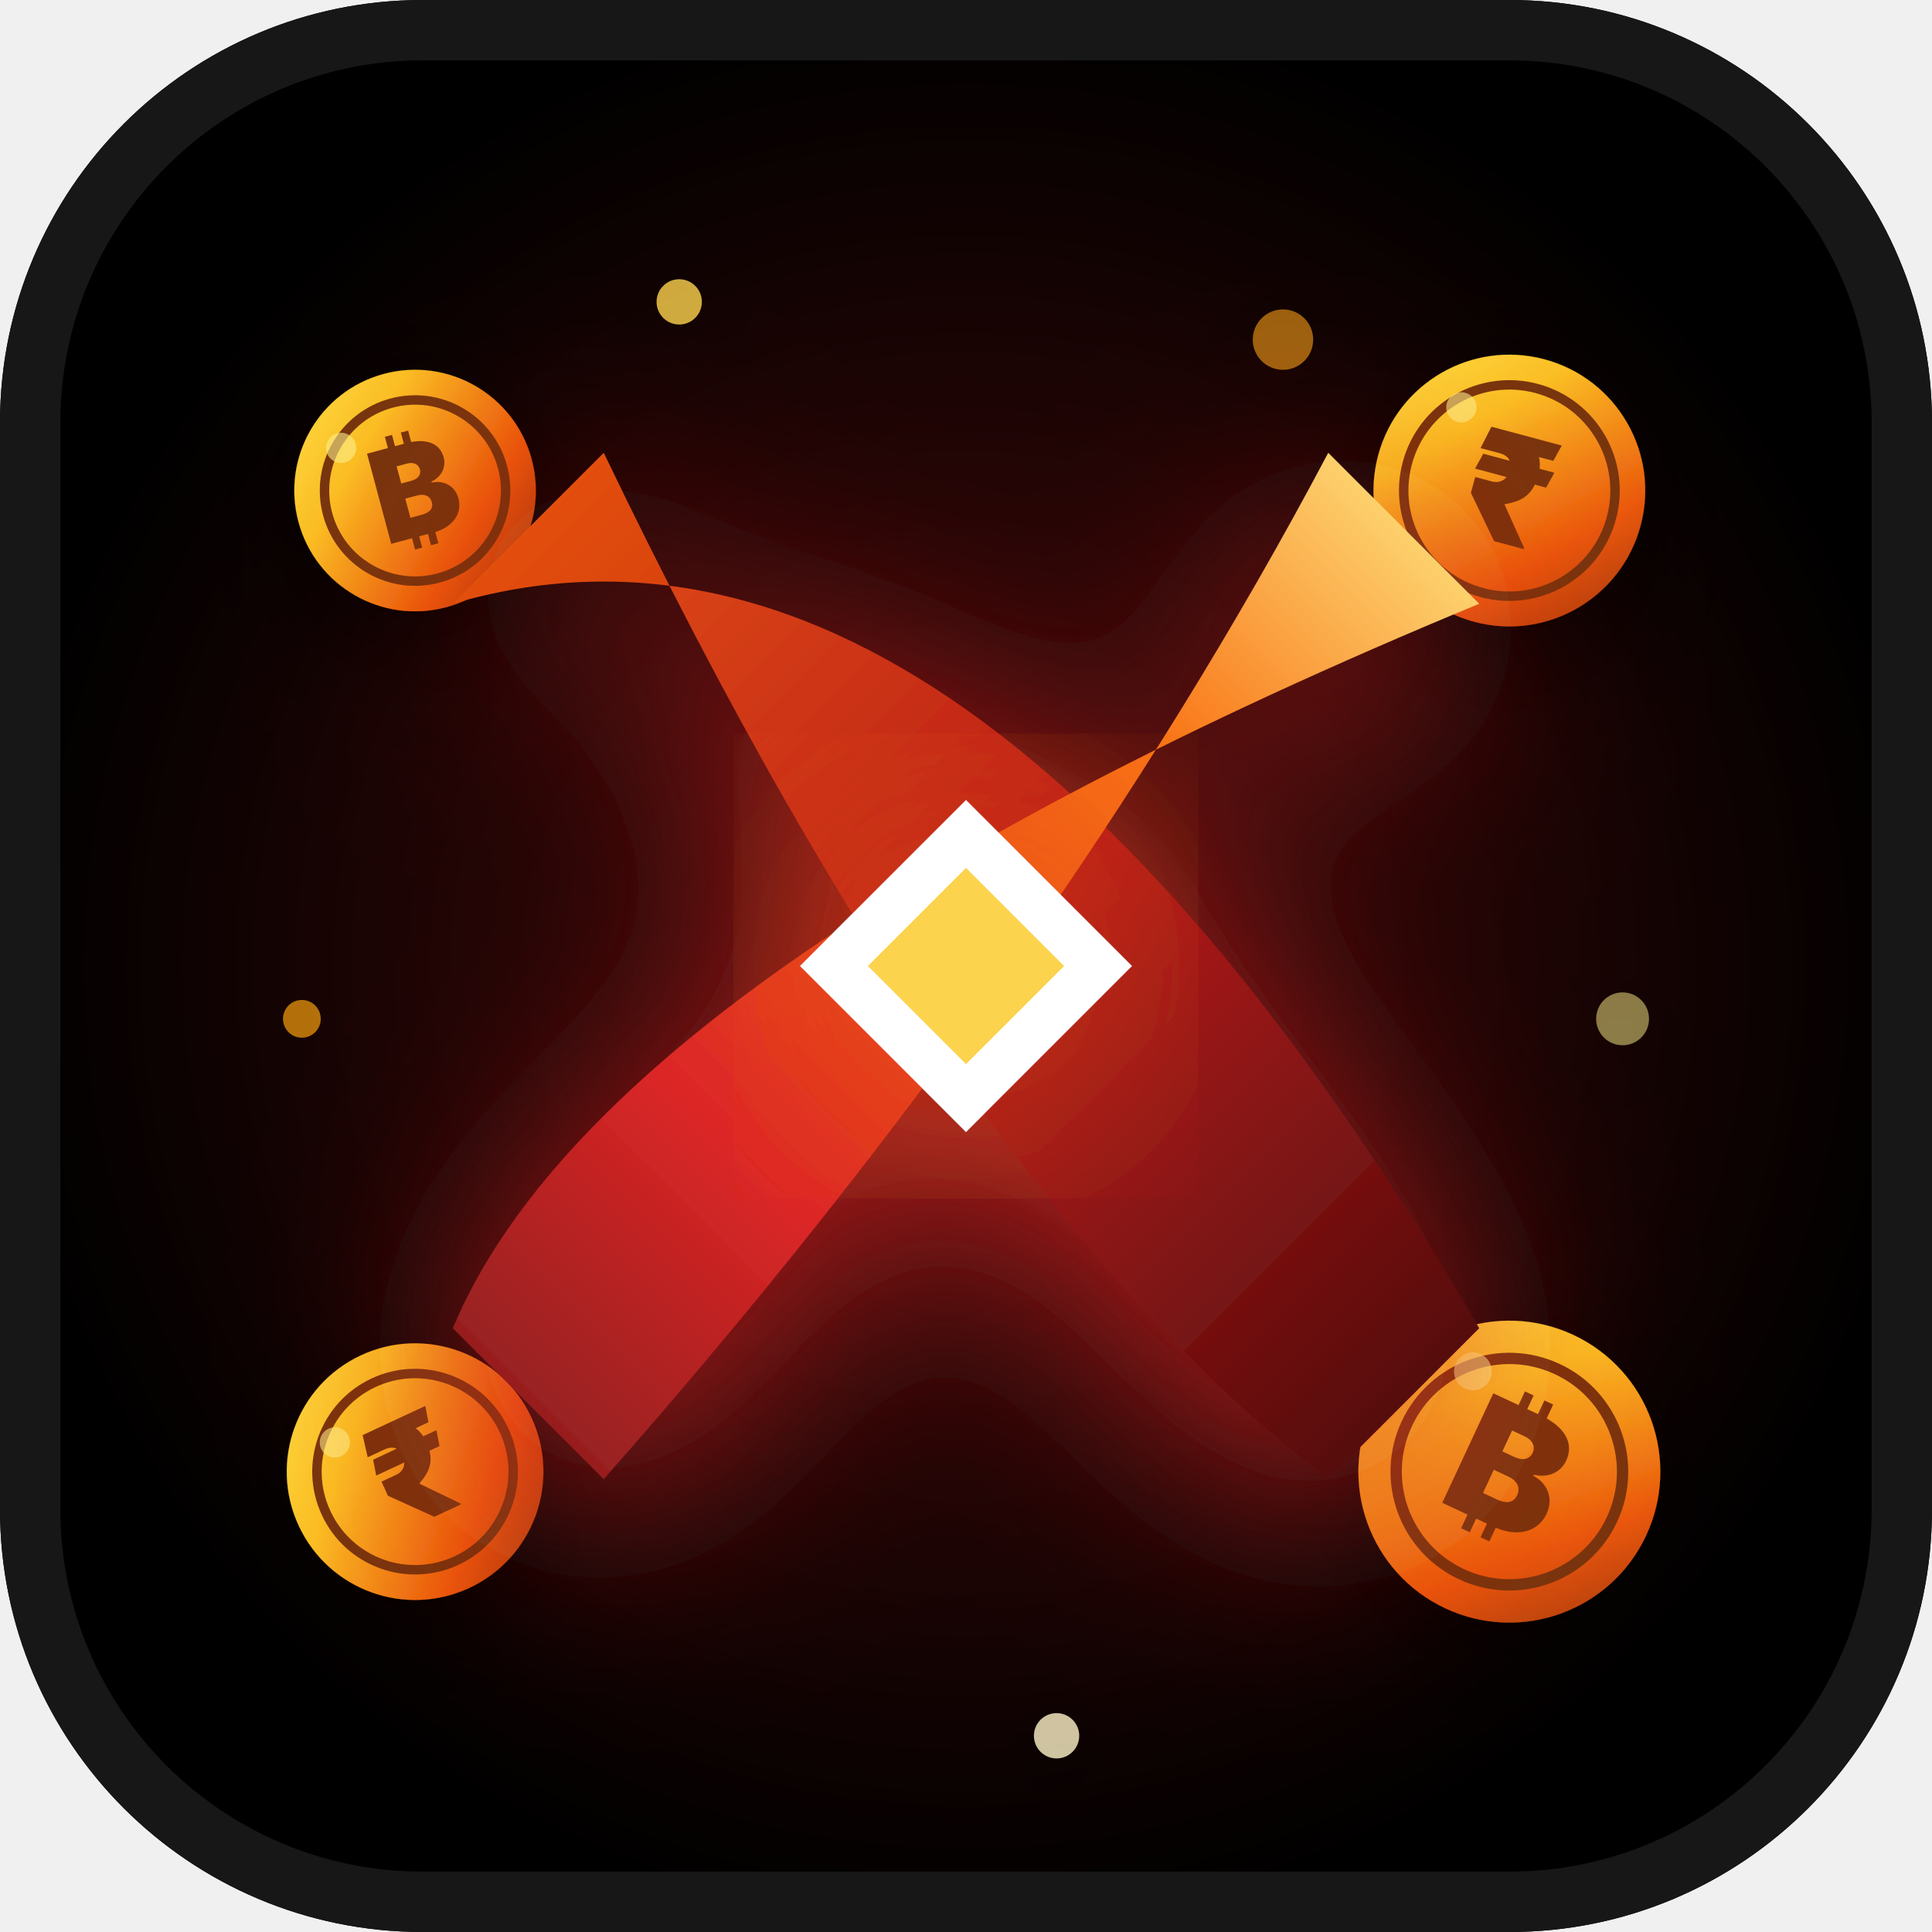
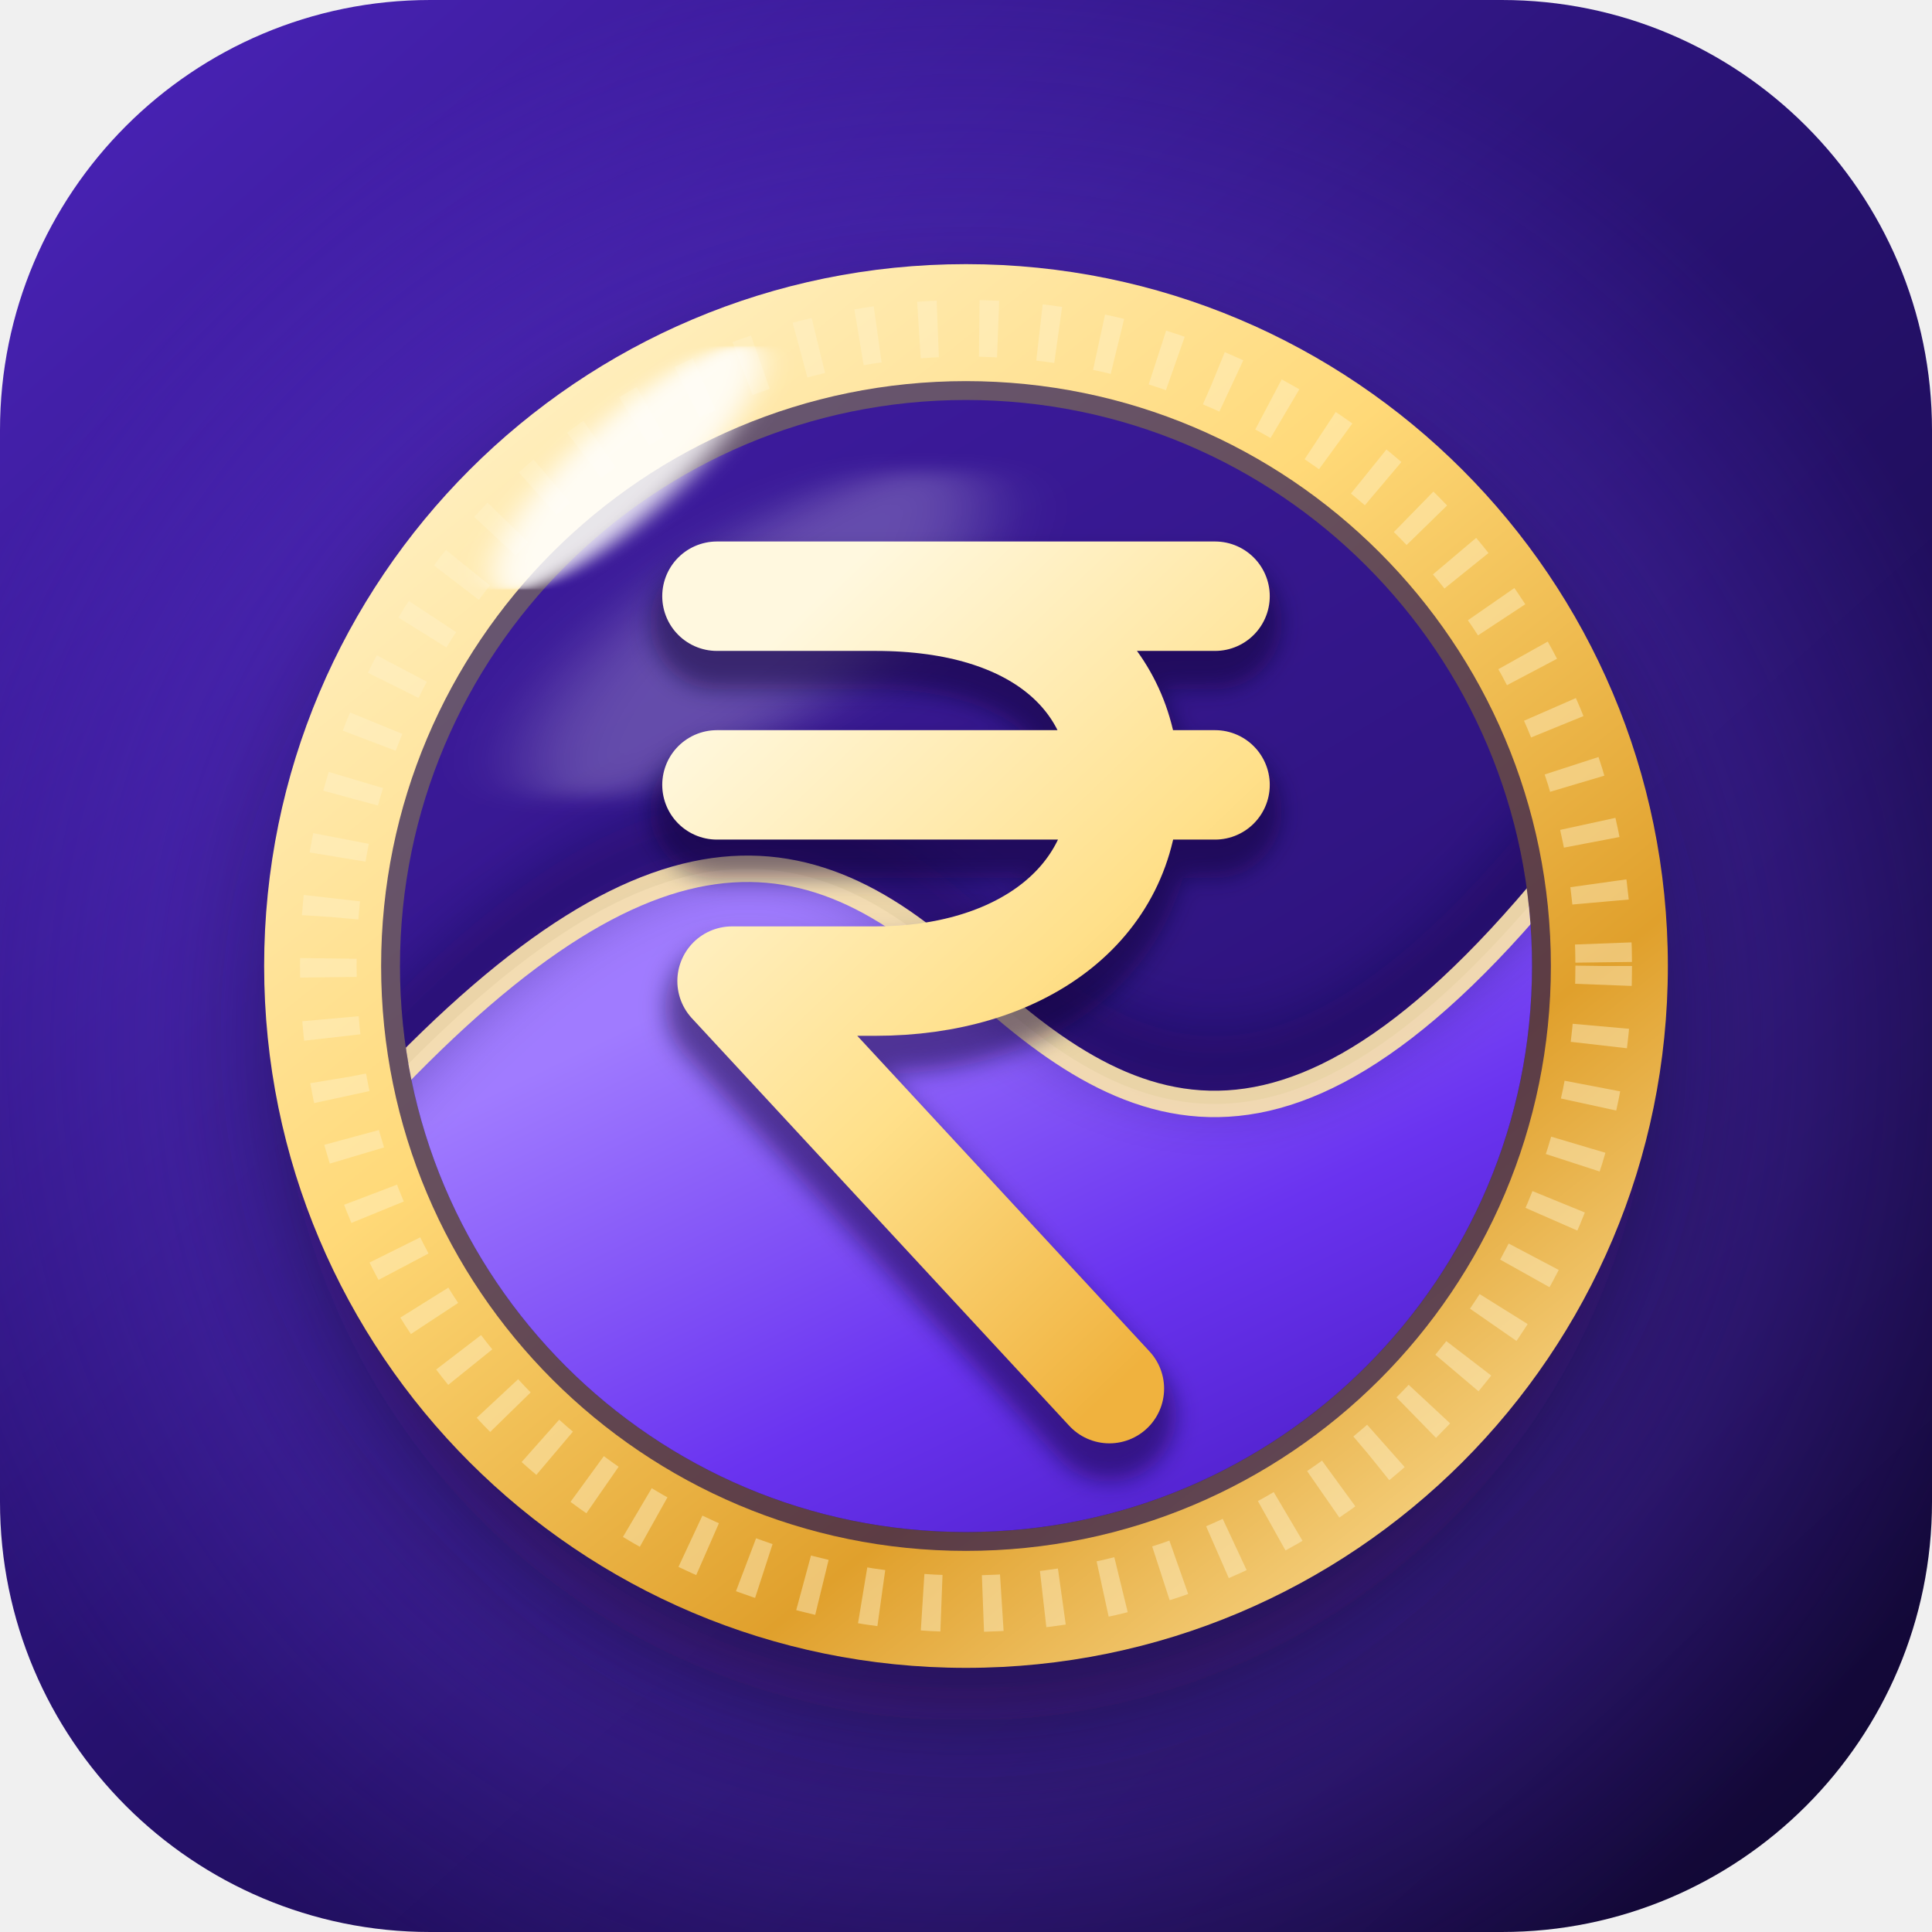
<svg xmlns="http://www.w3.org/2000/svg" viewBox="0 0 512 512">
  <defs>
-     <radialGradient id="glow" cx="50%" cy="50%" r="50%">
-       <stop offset="0%" stop-color="#450a0a" />
-       <stop offset="100%" stop-color="#000000" />
+     <linearGradient id="bg" x1="0.05" y1="0" x2="0.95" y2="1">
+       <stop offset="0" stop-color="#4a23b8" />
+       <stop offset="0.5" stop-color="#26116e" />
+       <stop offset="1" stop-color="#100730" />
+     </linearGradient>
+     <radialGradient id="bgGlow" cx="0.5" cy="0.54" r="0.56">
+       <stop offset="0" stop-color="#9a70ff" stop-opacity="0.9" />
+       <stop offset="0.7" stop-color="#6d3cf0" stop-opacity="0.26" />
+       <stop offset="1" stop-color="#6d3cf0" stop-opacity="0" />
    </radialGradient>
-     <linearGradient id="fire" x1="0%" y1="100%" x2="100%" y2="0%">
-       <stop offset="0%" stop-color="#7f1d1d" />
-       <stop offset="30%" stop-color="#dc2626" />
-       <stop offset="70%" stop-color="#f97316" />
-       <stop offset="100%" stop-color="#fef08a" />
+     <linearGradient id="rim" x1="0.1" y1="0" x2="0.9" y2="1">
+       <stop offset="0" stop-color="#fff6d6" />
+       <stop offset="0.4" stop-color="#ffd978" />
+       <stop offset="0.72" stop-color="#e0a02c" />
+       <stop offset="1" stop-color="#ffe6a3" />
    </linearGradient>
-     <linearGradient id="fireDark" x1="100%" y1="100%" x2="0%" y2="0%">
-       <stop offset="0%" stop-color="#450a0a" />
-       <stop offset="50%" stop-color="#b91c1c" />
-       <stop offset="100%" stop-color="#ea580c" />
+     <linearGradient id="faceTop" x1="0.2" y1="0" x2="0.8" y2="1">
+       <stop offset="0" stop-color="#3d1b9e" />
+       <stop offset="1" stop-color="#27106f" />
    </linearGradient>
-     <linearGradient id="gold" x1="0%" y1="0%" x2="100%" y2="100%">
-       <stop offset="0%" stop-color="#fde047" />
-       <stop offset="30%" stop-color="#fbbf24" />
-       <stop offset="70%" stop-color="#ea580c" />
-       <stop offset="100%" stop-color="#9a3412" />
+     <linearGradient id="liquid" x1="0.25" y1="0.25" x2="0.8" y2="1">
+       <stop offset="0" stop-color="#a07bff" />
+       <stop offset="0.5" stop-color="#6a33f0" />
+       <stop offset="1" stop-color="#3f15b4" />
    </linearGradient>
-     <filter id="coreGlow" x="-20%" y="-20%" width="140%" height="140%">
-       <feDropShadow dx="0" dy="0" stdDeviation="20" flood-color="#fef08a" flood-opacity="1" />
-       <feDropShadow dx="0" dy="0" stdDeviation="40" flood-color="#ea580c" flood-opacity="0.8" />
+     <linearGradient id="glyph" x1="0.2" y1="0" x2="0.8" y2="1">
+       <stop offset="0" stop-color="#fff8df" />
+       <stop offset="0.55" stop-color="#ffe08a" />
+       <stop offset="1" stop-color="#f0b23e" />
+     </linearGradient>
+     <filter id="b3" x="-40%" y="-40%" width="180%" height="180%">
+       <feGaussianBlur stdDeviation="3" />
    </filter>
+     <filter id="b8" x="-40%" y="-40%" width="180%" height="180%">
+       <feGaussianBlur stdDeviation="8" />
+     </filter>
+     <filter id="b18" x="-40%" y="-40%" width="180%" height="180%">
+       <feGaussianBlur stdDeviation="18" />
+     </filter>
+     <clipPath id="face">
+       <circle cx="256" cy="256" r="150" />
+     </clipPath>
  </defs>
-   <rect width="512" height="512" rx="112" fill="url(#glow)" />
-   <rect width="496" height="496" x="8" y="8" rx="104" fill="none" stroke="#171717" stroke-width="16" />
-   <g fill="url(#gold)" font-family="system-ui, -apple-system, sans-serif" font-weight="900" text-anchor="middle" filter="drop-shadow(0px 8px 16px rgba(0,0,0,0.9))">
-     <g transform="translate(110, 130) rotate(-15)">
-       <circle cx="0" cy="0" r="32" fill="url(#gold)" />
-       <circle cx="0" cy="0" r="24" fill="none" stroke="#78350f" stroke-width="2.5" />
-       <text x="0" y="12" font-size="34" fill="#78350f">₿</text>
-       <circle cx="-16" cy="-16" r="4" fill="#fef08a" opacity="0.6" />
-     </g>
-     <g transform="translate(400, 390) rotate(25)">
-       <circle cx="0" cy="0" r="40" fill="url(#gold)" />
-       <circle cx="0" cy="0" r="30" fill="none" stroke="#78350f" stroke-width="3" />
-       <text x="0" y="15" font-size="44" fill="#78350f">₿</text>
-       <circle cx="-20" cy="-20" r="5" fill="#fef08a" opacity="0.6" />
-     </g>
-     <g transform="translate(400, 130) rotate(15)">
-       <circle cx="0" cy="0" r="36" fill="url(#gold)" />
-       <circle cx="0" cy="0" r="28" fill="none" stroke="#78350f" stroke-width="2.5" />
-       <text x="0" y="14" font-size="40" fill="#78350f">₹</text>
-       <circle cx="-18" cy="-18" r="4" fill="#fef08a" opacity="0.6" />
-     </g>
-     <g transform="translate(110, 390) rotate(-25)">
-       <circle cx="0" cy="0" r="34" fill="url(#gold)" />
-       <circle cx="0" cy="0" r="26" fill="none" stroke="#78350f" stroke-width="2.5" />
-       <text x="0" y="13" font-size="38" fill="#78350f">₹</text>
-       <circle cx="-16" cy="-16" r="4" fill="#fef08a" opacity="0.6" />
-     </g>
-     <circle cx="180" cy="80" r="6" fill="#fcd34d" opacity="0.8" />
-     <circle cx="340" cy="90" r="8" fill="#f59e0b" opacity="0.6" />
-     <circle cx="80" cy="270" r="5" fill="#f59e0b" opacity="0.7" />
-     <circle cx="430" cy="270" r="7" fill="#fef08a" opacity="0.5" />
-     <circle cx="280" cy="460" r="6" fill="#fef3c7" opacity="0.8" />
+   <rect width="512" height="512" rx="114" fill="url(#bg)" />
+   <rect width="512" height="512" rx="114" fill="url(#bgGlow)" />
+   <circle cx="256" cy="274" r="182" fill="#07021a" opacity="0.55" filter="url(#b18)" />
+   <circle cx="256" cy="256" r="186" fill="url(#rim)" />
+   <circle cx="256" cy="256" r="169" fill="none" stroke="#fff2c9" stroke-width="15" stroke-dasharray="5 11" opacity="0.45" />
+   <circle cx="256" cy="256" r="155" fill="#160650" opacity="0.65" />
+   <g clip-path="url(#face)">
+     <circle cx="256" cy="256" r="150" fill="url(#faceTop)" />
+     <path d="M86 306 C166 214 211 216 256 258 S346 322 426 214 L426 440 L86 440 Z" fill="url(#liquid)" />
+     <path d="M86 306 C166 214 211 216 256 258 S346 322 426 214" fill="none" stroke="#0e0340" stroke-width="16" opacity="0.4" transform="translate(0 -10)" filter="url(#b8)" />
+     <path d="M86 306 C166 214 211 216 256 258 S346 322 426 214" fill="none" stroke="#ffe9ad" stroke-width="7" stroke-linecap="round" opacity="0.9" />
+     <ellipse cx="200" cy="168" rx="70" ry="24" fill="#ffffff" opacity="0.22" filter="url(#b8)" transform="rotate(-34 200 168)" />
  </g>
-   <g filter="drop-shadow(0px 12px 30px rgba(220, 38, 38, 0.8))">
-     <path d="M 120 160 Q 256 120 392 352 L 352 392 Q 256 320 160 120 Z" fill="url(#fireDark)" />
-     <path d="M 120 352 Q 160 256 392 160 L 352 120 Q 280 256 160 392 Z" fill="url(#fire)" />
-     <polygon points="256,212 300,256 256,300 212,256" fill="#ffffff" filter="url(#coreGlow)" />
-     <polygon points="256,230 282,256 256,282 230,256" fill="#fcd34d" />
-   </g>
+   <path d="M190 158 H322 M190 208 H322 M232 158 C276 158 298 180 298 208 C298 240 270 260 232 260 H194 L294 368" fill="none" stroke="#0b0230" stroke-width="35" stroke-linecap="round" stroke-linejoin="round" opacity="0.5" transform="translate(0 7)" filter="url(#b3)" />
+   <path d="M190 158 H322 M190 208 H322 M232 158 C276 158 298 180 298 208 C298 240 270 260 232 260 H194 L294 368" fill="none" stroke="url(#glyph)" stroke-width="29" stroke-linecap="round" stroke-linejoin="round" />
+   <ellipse cx="166" cy="124" rx="46" ry="13" fill="#ffffff" opacity="0.85" filter="url(#b3)" transform="rotate(-42 166 124)" />
</svg>
